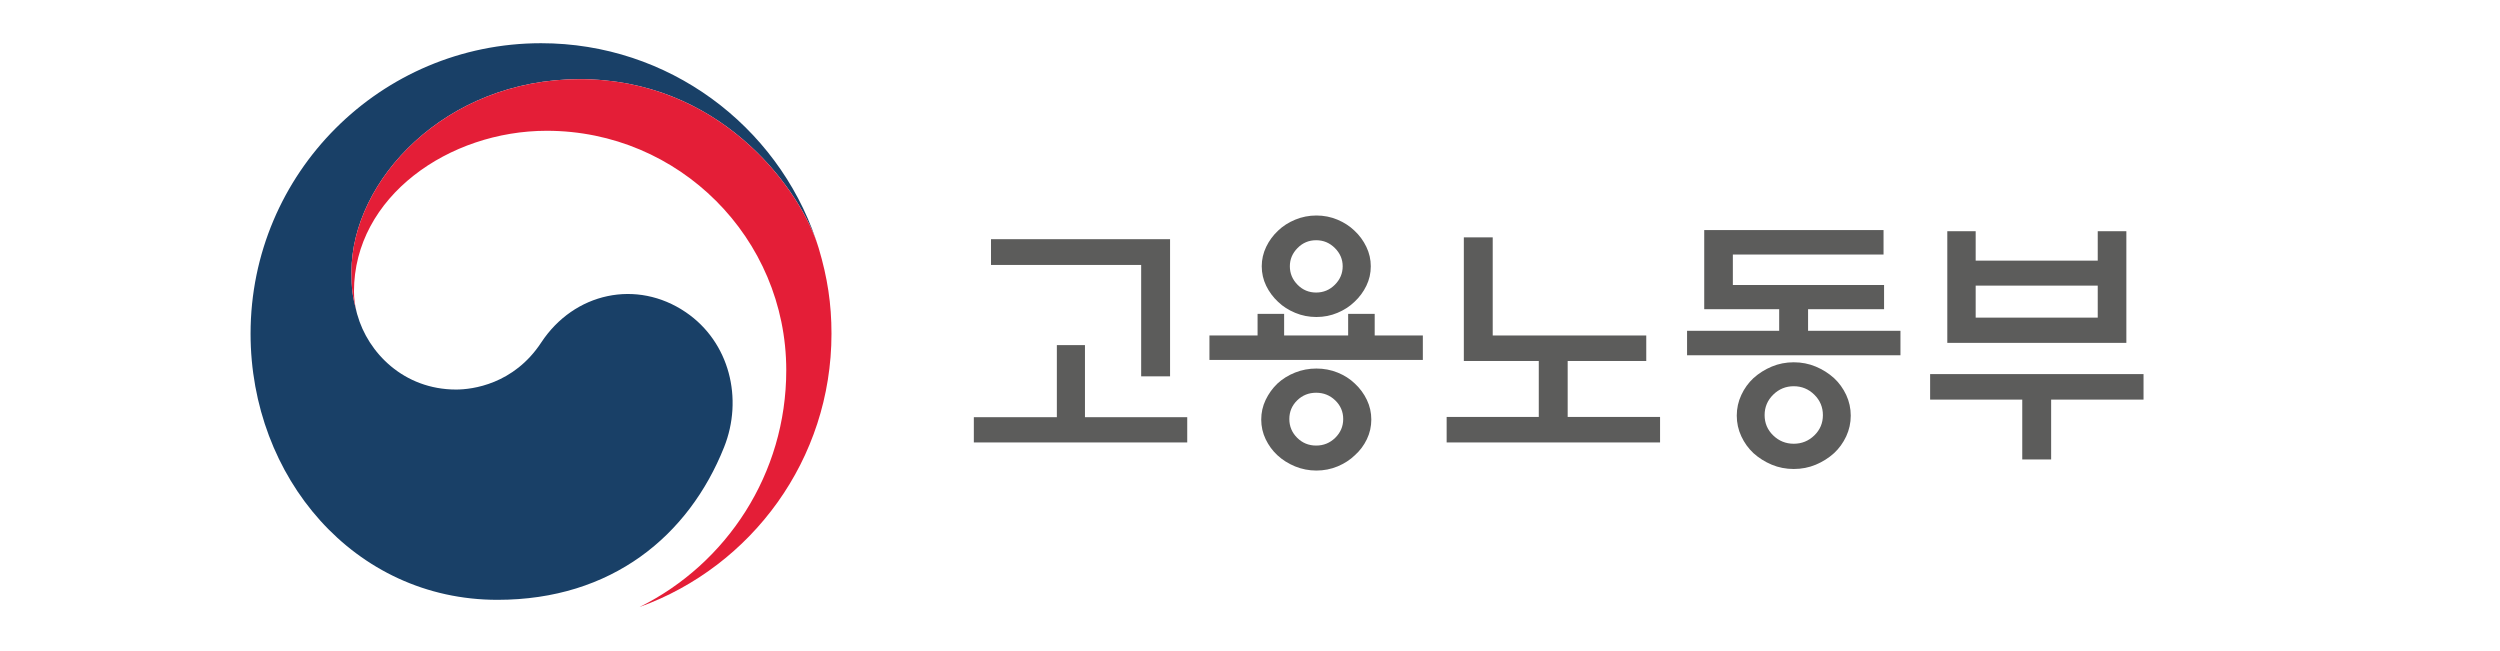
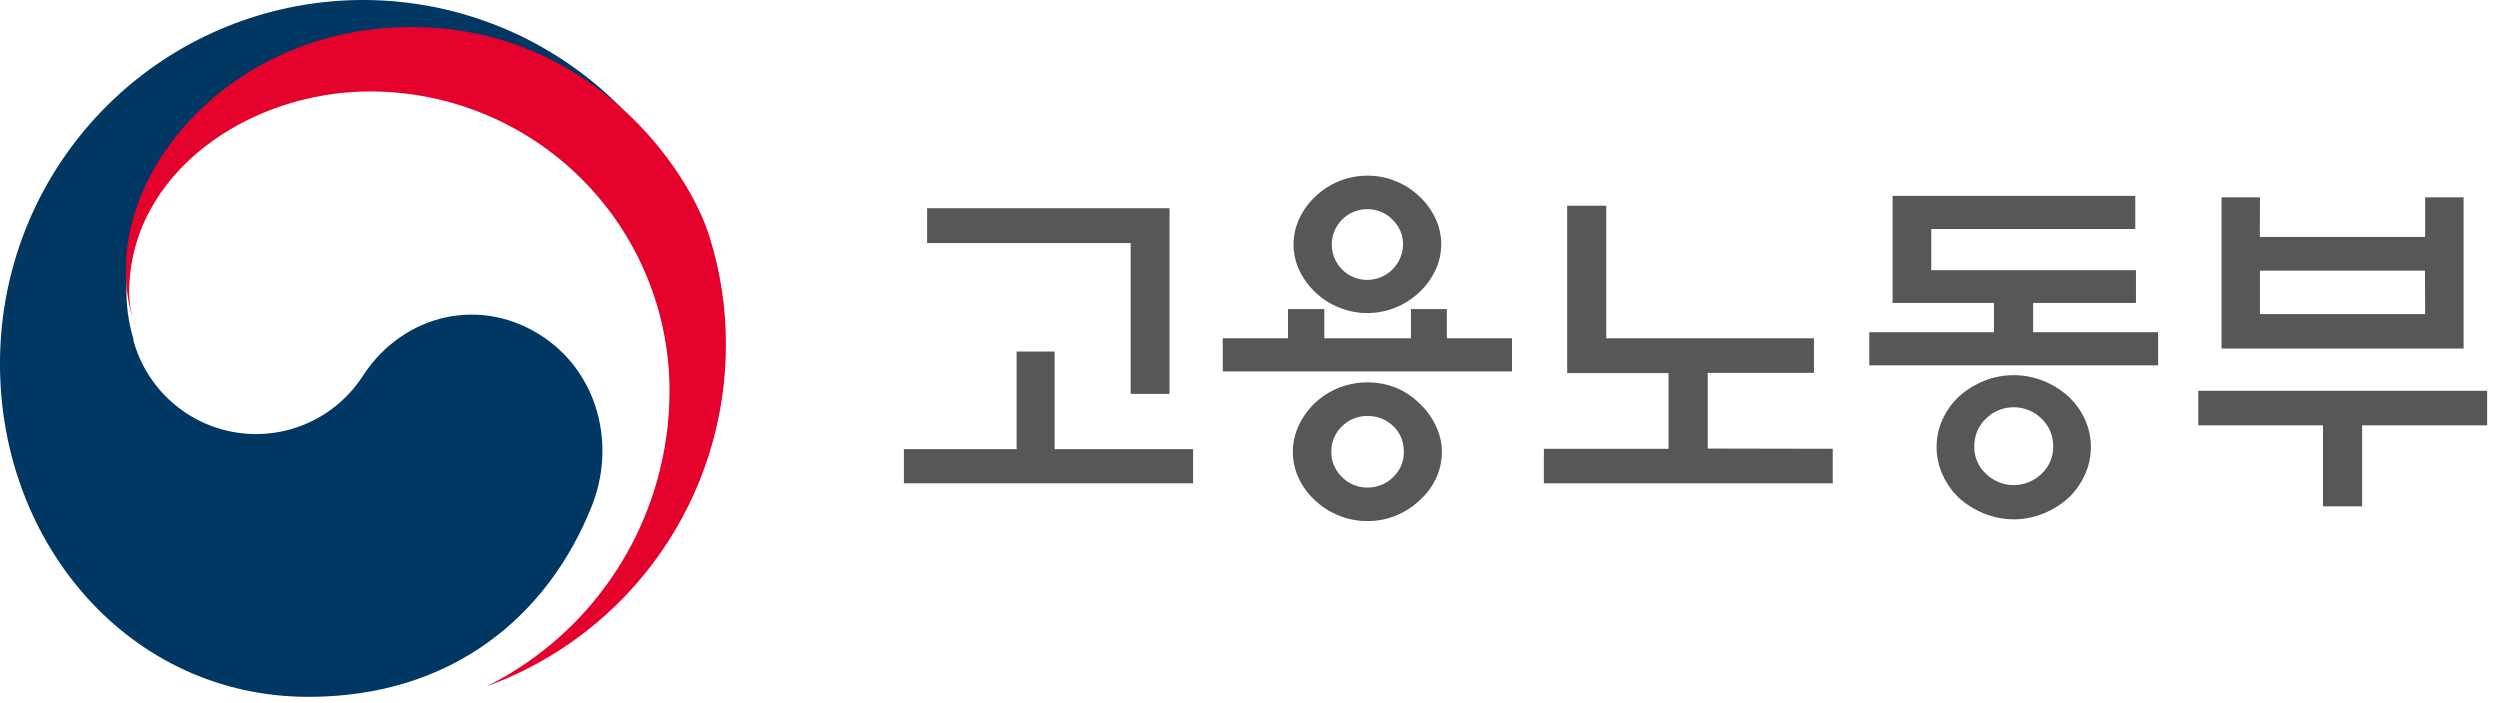
- <svg xmlns="http://www.w3.org/2000/svg" viewBox="0 0 586.512 152.515" height="152.515" width="586.512" xml:space="preserve" id="svg2" version="1.1">
-   <defs id="defs6">
-     <clipPath id="clipPath22" clipPathUnits="userSpaceOnUse">
-       <path id="path20" d="M 0,114.386 H 439.884 V 0 H 0 Z" />
-     </clipPath>
-   </defs>
-   <g transform="matrix(1.333333,0,0,-1.333333,0,152.5147)" id="g10">
-     <g transform="translate(200.793,48.168)" id="g12">
-       <path id="path14" style="fill:#5c5c5b;fill-opacity:1;fill-rule:nonzero;stroke:none" d="m 0,0 v 19.599 h -26.422 v 4.533 H 5.084 V 0 Z M -14.836,-7.189 V 5.494 h 4.945 V -7.189 H 8.105 v -4.443 h -37.548 v 4.443 z" />
-     </g>
-     <g id="g16">
-       <g clip-path="url(#clipPath22)" id="g18">
-         <g transform="translate(236.25,67.5371)" id="g24">
-           <path id="path26" style="fill:#5c5c5b;fill-opacity:1;fill-rule:nonzero;stroke:none" d="M 0,0 C 0,1.221 -0.457,2.29 -1.373,3.206 -2.289,4.122 -3.389,4.58 -4.67,4.58 -5.953,4.58 -7.045,4.122 -7.943,3.206 -8.846,2.29 -9.295,1.221 -9.295,0 c 0,-1.252 0.449,-2.335 1.352,-3.251 0.898,-0.916 1.99,-1.374 3.273,-1.374 1.281,0 2.381,0.458 3.297,1.374 C -0.457,-2.335 0,-1.252 0,0 m 0.092,-26.88 c 0,1.282 -0.465,2.375 -1.395,3.275 -0.933,0.9 -2.054,1.35 -3.367,1.35 -1.312,0 -2.428,-0.45 -3.344,-1.35 -0.916,-0.9 -1.373,-1.993 -1.373,-3.275 0,-1.282 0.457,-2.381 1.373,-3.297 0.916,-0.916 2.032,-1.373 3.344,-1.373 1.313,0 2.434,0.457 3.367,1.373 0.93,0.916 1.395,2.015 1.395,3.297 M 4.945,0 C 4.945,-1.222 4.687,-2.366 4.166,-3.434 3.648,-4.503 2.947,-5.449 2.061,-6.273 1.236,-7.067 0.244,-7.709 -0.916,-8.196 c -1.158,-0.49 -2.395,-0.733 -3.709,-0.733 -1.312,0 -2.557,0.243 -3.73,0.733 -1.176,0.487 -2.178,1.129 -3.002,1.923 -0.883,0.824 -1.586,1.77 -2.106,2.839 -0.517,1.068 -0.779,2.212 -0.779,3.434 0,1.191 0.262,2.329 0.779,3.412 0.52,1.083 1.223,2.037 2.106,2.861 0.824,0.793 1.826,1.435 3.002,1.924 1.173,0.488 2.418,0.733 3.73,0.733 1.314,0 2.551,-0.245 3.709,-0.733 C 0.244,7.708 1.236,7.066 2.061,6.273 2.947,5.449 3.648,4.495 4.166,3.412 4.687,2.329 4.945,1.191 4.945,0 m 0.092,-26.971 c 0,-1.222 -0.26,-2.375 -0.779,-3.458 -0.518,-1.083 -1.221,-2.021 -2.106,-2.815 -0.853,-0.824 -1.871,-1.48 -3.043,-1.97 -1.177,-0.487 -2.42,-0.732 -3.734,-0.732 -1.312,0 -2.564,0.245 -3.756,0.732 -1.189,0.49 -2.226,1.146 -3.113,1.97 -0.854,0.794 -1.541,1.732 -2.061,2.815 -0.517,1.083 -0.777,2.236 -0.777,3.458 0,1.22 0.26,2.374 0.777,3.457 0.52,1.083 1.207,2.038 2.061,2.863 0.887,0.824 1.924,1.471 3.113,1.945 1.192,0.475 2.444,0.71 3.756,0.71 1.314,0 2.557,-0.235 3.734,-0.71 1.172,-0.474 2.19,-1.121 3.043,-1.945 0.885,-0.825 1.588,-1.78 2.106,-2.863 0.519,-1.083 0.779,-2.237 0.779,-3.457 m -20.012,14.79 v 3.801 h 4.672 v -3.801 H 0.961 v 3.801 h 4.672 v -3.801 h 8.471 v -4.303 h -37.549 v 4.303 z" />
-         </g>
-         <g transform="translate(292.0937,41.0244)" id="g28">
-           <path id="path30" style="fill:#5c5c5b;fill-opacity:1;fill-rule:nonzero;stroke:none" d="M 0,0 V -4.488 H -37.551 V 0 h 16.211 v 9.845 h -13.187 v 21.751 h 5.082 V 14.332 H -2.428 V 9.845 H -16.256 V 0 Z" />
-         </g>
-         <g transform="translate(320.7461,41.3447)" id="g32">
-           <path id="path34" style="fill:#5c5c5b;fill-opacity:1;fill-rule:nonzero;stroke:none" d="m 0,0 c 0,1.403 -0.504,2.603 -1.51,3.595 -1.008,0.991 -2.213,1.488 -3.619,1.488 -1.402,0 -2.609,-0.497 -3.617,-1.488 -1.008,-0.992 -1.51,-2.192 -1.51,-3.595 0,-1.405 0.502,-2.597 1.51,-3.572 1.008,-0.976 2.215,-1.465 3.617,-1.465 1.406,0 2.611,0.489 3.619,1.465 C -0.504,-2.597 0,-1.405 0,0 M 4.9,-0.092 C 4.9,-1.374 4.633,-2.588 4.102,-3.732 3.564,-4.877 2.855,-5.861 1.969,-6.686 1.023,-7.54 -0.053,-8.22 -1.258,-8.724 c -1.207,-0.504 -2.496,-0.755 -3.871,-0.755 -1.373,0 -2.662,0.251 -3.867,0.755 -1.207,0.504 -2.281,1.184 -3.231,2.038 -0.882,0.825 -1.595,1.809 -2.127,2.954 -0.535,1.144 -0.802,2.358 -0.802,3.64 0,1.282 0.267,2.496 0.802,3.641 0.532,1.144 1.245,2.129 2.127,2.953 0.95,0.854 2.024,1.534 3.231,2.038 1.205,0.504 2.494,0.756 3.867,0.756 1.375,0 2.664,-0.252 3.871,-0.756 C -0.053,8.036 1.023,7.356 1.969,6.502 2.855,5.678 3.564,4.693 4.102,3.549 4.633,2.404 4.9,1.19 4.9,-0.092 M -7.693,14.836 v 3.801 H -20.881 V 32.558 H 10.67 V 28.254 H -15.844 V 22.896 H 10.762 V 18.637 H -2.609 v -3.801 h 16.255 v -4.304 h -37.548 v 4.304 z" />
-         </g>
-         <path id="path36" style="fill:#5c5c5b;fill-opacity:1;fill-rule:nonzero;stroke:none" d="m 369.104,64.131 h -21.477 v -5.632 h 21.477 z m -21.477,4.396 h 21.477 v 5.175 h 5.037 V 54.057 h -31.506 v 19.645 h 4.992 z m -8.014,-19.964 h 37.549 V 44.074 H 360.906 V 33.542 h -5.082 v 10.532 h -16.211 z" />
-         <g transform="translate(120.6621,59.4512)" id="g38">
-           <path id="path40" style="fill:#194067;fill-opacity:1;fill-rule:nonzero;stroke:none" d="m 0,0 c -8.613,5.855 -19.646,3.467 -25.436,-5.339 -4.839,-7.355 -12.14,-8.268 -14.968,-8.268 -9.213,0 -15.522,6.482 -17.389,13.189 h -0.006 c -0.017,0.067 -0.029,0.121 -0.049,0.186 -0.017,0.076 -0.043,0.15 -0.06,0.229 -0.735,2.798 -0.914,4.136 -0.914,7.11 0,16.041 16.455,33.899 40.16,33.899 24.271,0 38.158,-18.477 41.736,-28.747 -0.06,0.18 -0.117,0.36 -0.179,0.546 -6.889,20.084 -25.936,34.527 -48.358,34.527 -28.223,0 -51.111,-22.881 -51.111,-51.109 0,-25.231 18.199,-46.83 43.441,-46.83 20.135,0 33.664,11.291 39.871,26.845 C 10.143,-15.254 7.732,-5.254 0,0" />
-         </g>
-         <g transform="translate(144.0547,70.7129)" id="g42">
-           <path id="path44" style="fill:#e41e37;fill-opacity:1;fill-rule:nonzero;stroke:none" d="m 0,0 c -2.982,10.018 -16.977,29.744 -42.055,29.744 -23.705,0 -40.16,-17.857 -40.16,-33.898 0,-2.975 0.18,-4.313 0.914,-7.111 -0.306,1.224 -0.47,2.452 -0.47,3.647 0,16.704 16.728,28.28 33.919,28.28 23.276,0 42.143,-18.869 42.143,-42.14 0,-18.245 -10.498,-34.034 -25.754,-41.622 l 0.006,-0.011 C -11.795,-55.99 2.248,-37.157 2.248,-15.039 2.248,-9.805 1.547,-5.189 0,0" />
-         </g>
-       </g>
-     </g>
-   </g>
+ <svg xmlns="http://www.w3.org/2000/svg" width="185" height="52" viewBox="0 0 185 52" fill="none">
+   <path d="M75.229 33.237V26.014H78.041V33.237H88.288V35.765H66.889V33.237H75.229ZM83.671 29.145V17.987H68.608V15.408H86.546V29.145H83.671Z" fill="#575756" />
+   <path d="M95.312 25.034V22.871H97.999V25.034H104.409V22.871H107.067V25.034H111.889V27.482H90.484V25.034H95.312ZM106.697 33.454C106.7 34.135 106.548 34.809 106.253 35.423C105.964 36.031 105.555 36.575 105.052 37.023C104.012 38.014 102.629 38.565 101.192 38.56C100.46 38.563 99.735 38.422 99.058 38.144C98.402 37.878 97.802 37.492 97.287 37.006C96.796 36.554 96.397 36.011 96.115 35.406C95.822 34.791 95.67 34.118 95.67 33.437C95.67 32.755 95.822 32.082 96.115 31.467C96.401 30.856 96.799 30.304 97.287 29.839C97.801 29.353 98.402 28.966 99.058 28.7C99.737 28.431 100.461 28.294 101.192 28.296C101.921 28.293 102.644 28.431 103.321 28.7C103.958 28.968 104.537 29.355 105.029 29.839C105.529 30.3 105.937 30.853 106.23 31.467C106.54 32.09 106.702 32.775 106.703 33.471L106.697 33.454ZM106.646 18.084C106.65 18.76 106.498 19.428 106.202 20.036C105.907 20.646 105.499 21.195 105.001 21.653C103.969 22.622 102.608 23.163 101.192 23.167C100.463 23.169 99.742 23.026 99.069 22.746C98.435 22.494 97.856 22.123 97.361 21.653C96.866 21.193 96.46 20.645 96.166 20.036C95.874 19.429 95.722 18.763 95.722 18.089C95.722 17.415 95.874 16.75 96.166 16.142C96.457 15.529 96.863 14.976 97.361 14.514C98.398 13.539 99.769 12.997 101.192 13C101.917 12.994 102.636 13.135 103.304 13.416C103.938 13.671 104.517 14.044 105.012 14.514C105.514 14.975 105.921 15.527 106.213 16.142C106.51 16.758 106.66 17.434 106.651 18.118L106.646 18.084ZM103.879 33.385C103.884 33.044 103.82 32.706 103.69 32.391C103.56 32.075 103.366 31.79 103.122 31.552C102.869 31.303 102.569 31.107 102.24 30.975C101.911 30.843 101.558 30.778 101.204 30.784C100.851 30.777 100.501 30.841 100.174 30.973C99.847 31.105 99.551 31.302 99.302 31.552C99.049 31.792 98.849 32.082 98.714 32.404C98.579 32.725 98.511 33.071 98.517 33.419C98.512 33.77 98.58 34.117 98.715 34.44C98.85 34.763 99.05 35.055 99.302 35.298C99.549 35.551 99.846 35.75 100.173 35.884C100.499 36.018 100.85 36.084 101.204 36.078C101.561 36.081 101.914 36.011 102.244 35.875C102.574 35.738 102.872 35.536 103.122 35.281C103.369 35.039 103.564 34.749 103.695 34.429C103.826 34.109 103.891 33.765 103.885 33.419L103.879 33.385ZM103.828 18.084C103.828 17.742 103.76 17.404 103.626 17.09C103.491 16.776 103.295 16.492 103.048 16.256C102.804 16.006 102.512 15.807 102.189 15.673C101.866 15.539 101.519 15.472 101.169 15.476C100.475 15.476 99.809 15.752 99.318 16.244C98.827 16.735 98.551 17.401 98.551 18.095C98.551 18.79 98.827 19.456 99.318 19.947C99.809 20.438 100.475 20.714 101.169 20.714C101.869 20.712 102.54 20.436 103.038 19.944C103.535 19.451 103.819 18.783 103.828 18.084V18.084Z" fill="#575756" />
+   <path d="M135.622 33.209V35.765H114.246V33.209H123.474V27.607H115.971V15.226H118.863V25.034H134.233V27.59H126.372V33.192L135.622 33.209Z" fill="#575756" />
+   <path d="M147.553 24.585V22.416H140.051V14.492H158.011V16.945H142.914V19.997H158.062V22.416H150.451V24.585H159.701V27.033H138.326V24.585H147.553ZM154.726 33.078C154.729 33.794 154.573 34.502 154.271 35.15C153.98 35.793 153.566 36.373 153.052 36.858C152.511 37.339 151.891 37.724 151.219 37.997C149.807 38.574 148.225 38.574 146.813 37.997C146.14 37.724 145.518 37.339 144.975 36.858C144.463 36.373 144.051 35.793 143.762 35.15C143.462 34.501 143.307 33.794 143.307 33.078C143.307 32.363 143.462 31.656 143.762 31.006C144.054 30.373 144.466 29.803 144.975 29.327C145.517 28.844 146.139 28.459 146.813 28.188C148.227 27.619 149.806 27.619 151.219 28.188C151.892 28.459 152.512 28.844 153.052 29.327C153.563 29.802 153.977 30.373 154.271 31.006C154.572 31.655 154.728 32.362 154.726 33.078V33.078ZM151.937 33.027C151.941 32.646 151.867 32.267 151.72 31.916C151.572 31.564 151.353 31.247 151.077 30.983C150.529 30.44 149.788 30.135 149.016 30.135C148.244 30.135 147.504 30.44 146.956 30.983C146.681 31.243 146.464 31.557 146.316 31.904C146.168 32.252 146.093 32.627 146.096 33.004C146.085 33.388 146.156 33.77 146.304 34.124C146.453 34.479 146.675 34.797 146.956 35.059C147.507 35.596 148.247 35.897 149.016 35.897C149.786 35.897 150.525 35.596 151.077 35.059C151.357 34.797 151.578 34.478 151.726 34.123C151.874 33.769 151.946 33.388 151.937 33.004V33.027Z" fill="#575756" />
+   <path d="M162.673 28.917H184.049V31.473H174.798V37.467H171.901V31.473H162.673V28.917ZM167.227 17.532H179.46V14.605H182.307V25.791H164.392V14.605H167.238L167.227 17.532ZM179.449 20.031H167.238V23.241H179.46L179.449 20.031Z" fill="#575756" />
+   <path d="M40.246 24.965C35.721 21.89 29.923 23.146 26.88 27.772C25.9 29.308 24.495 30.526 22.836 31.279C21.177 32.032 19.335 32.287 17.534 32.013C15.733 31.739 14.05 30.948 12.69 29.736C11.329 28.524 10.35 26.944 9.871 25.186V25.186C9.873 25.154 9.873 25.123 9.871 25.091C9.863 25.05 9.852 25.01 9.84 24.97C9.487 23.757 9.325 22.496 9.361 21.233C9.361 12.824 18.008 3.415 30.47 3.415C43.226 3.415 50.527 13.128 52.409 18.526L52.314 18.237C50.266 12.2 46.138 7.088 40.668 3.814C35.198 0.54 28.742 -0.682 22.454 0.365C16.166 1.413 10.455 4.662 6.341 9.532C2.228 14.403 -0.019 20.577 0 26.952C0 40.213 9.566 51.566 22.833 51.566C33.413 51.566 40.525 45.632 43.789 37.459C45.576 32.986 44.309 27.73 40.246 24.965Z" fill="#003763" />
+   <path d="M52.54 17.632C50.963 12.376 43.605 2 30.438 2C17.976 2 9.33 11.387 9.33 19.818C9.294 21.081 9.455 22.342 9.808 23.555C9.649 22.928 9.566 22.284 9.561 21.637C9.561 12.859 18.349 6.767 27.39 6.767C33.264 6.767 38.899 9.101 43.053 13.254C47.208 17.408 49.543 23.042 49.544 28.916C49.548 33.462 48.282 37.918 45.89 41.783C43.498 45.648 40.074 48.768 36.004 50.792V50.792C41.195 48.911 45.68 45.476 48.849 40.956C52.019 36.435 53.718 31.047 53.717 25.526C53.726 22.85 53.329 20.189 52.54 17.632V17.632Z" fill="#E4022D" />
</svg>
